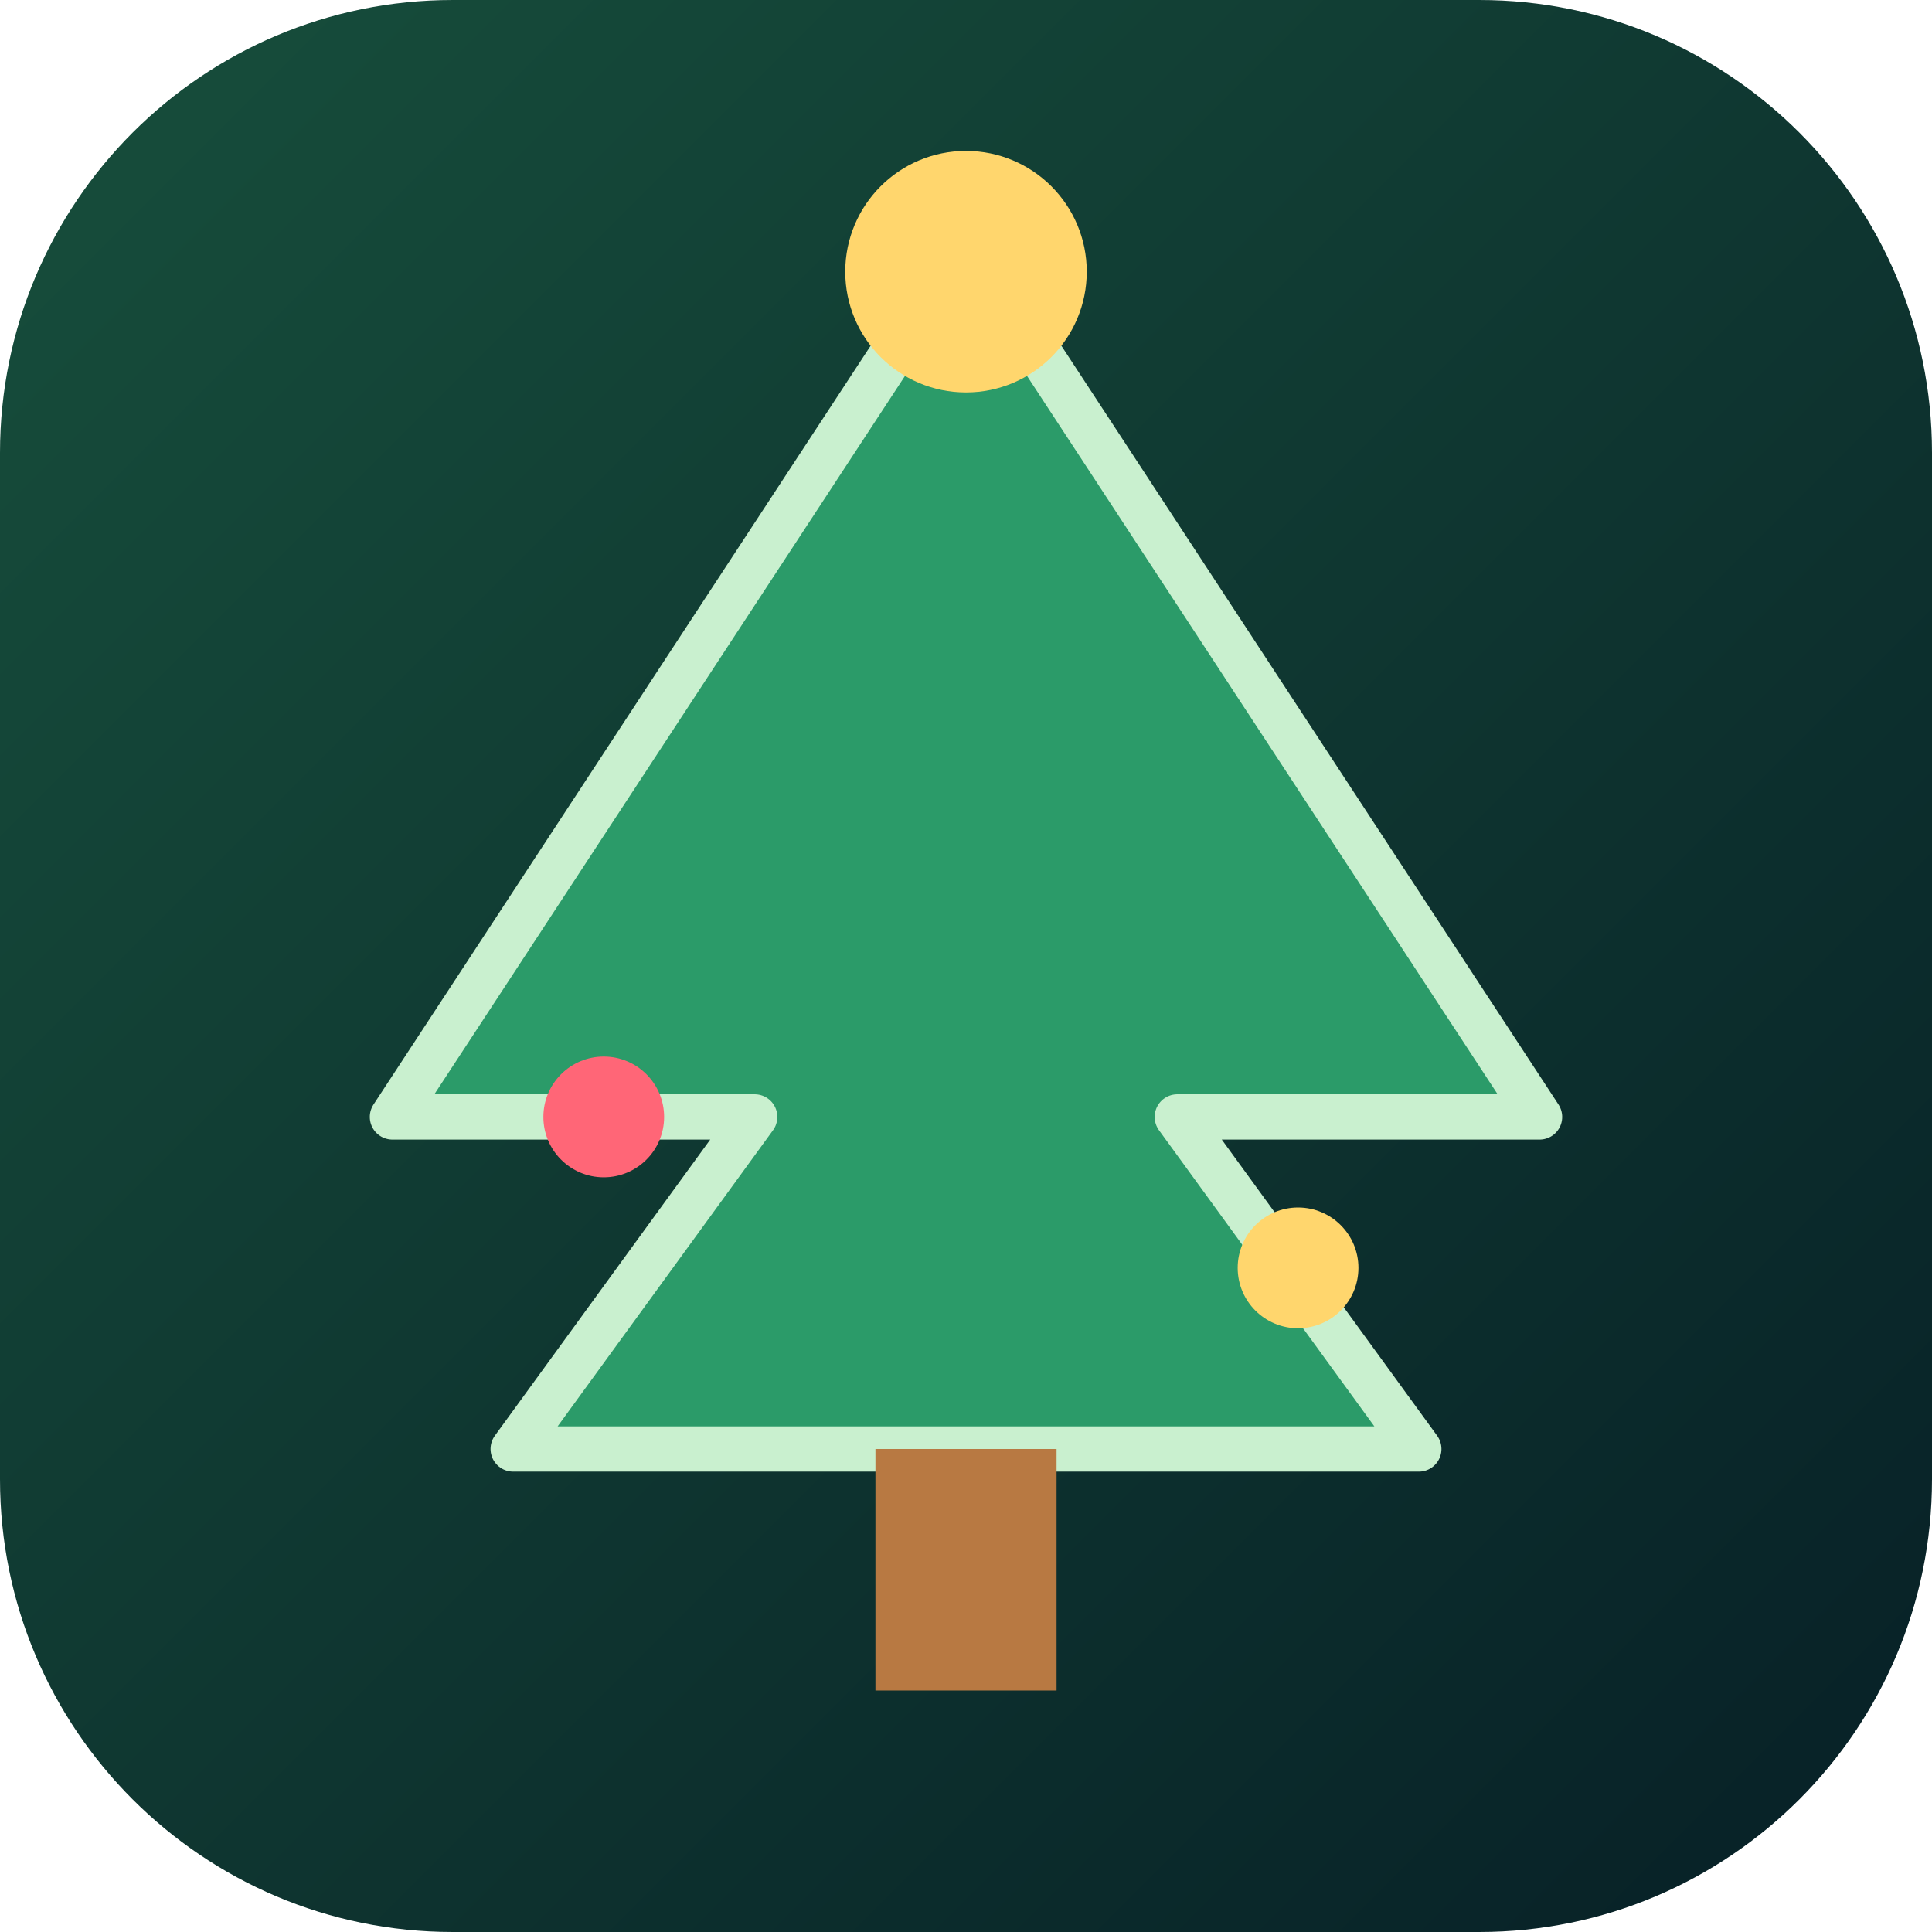
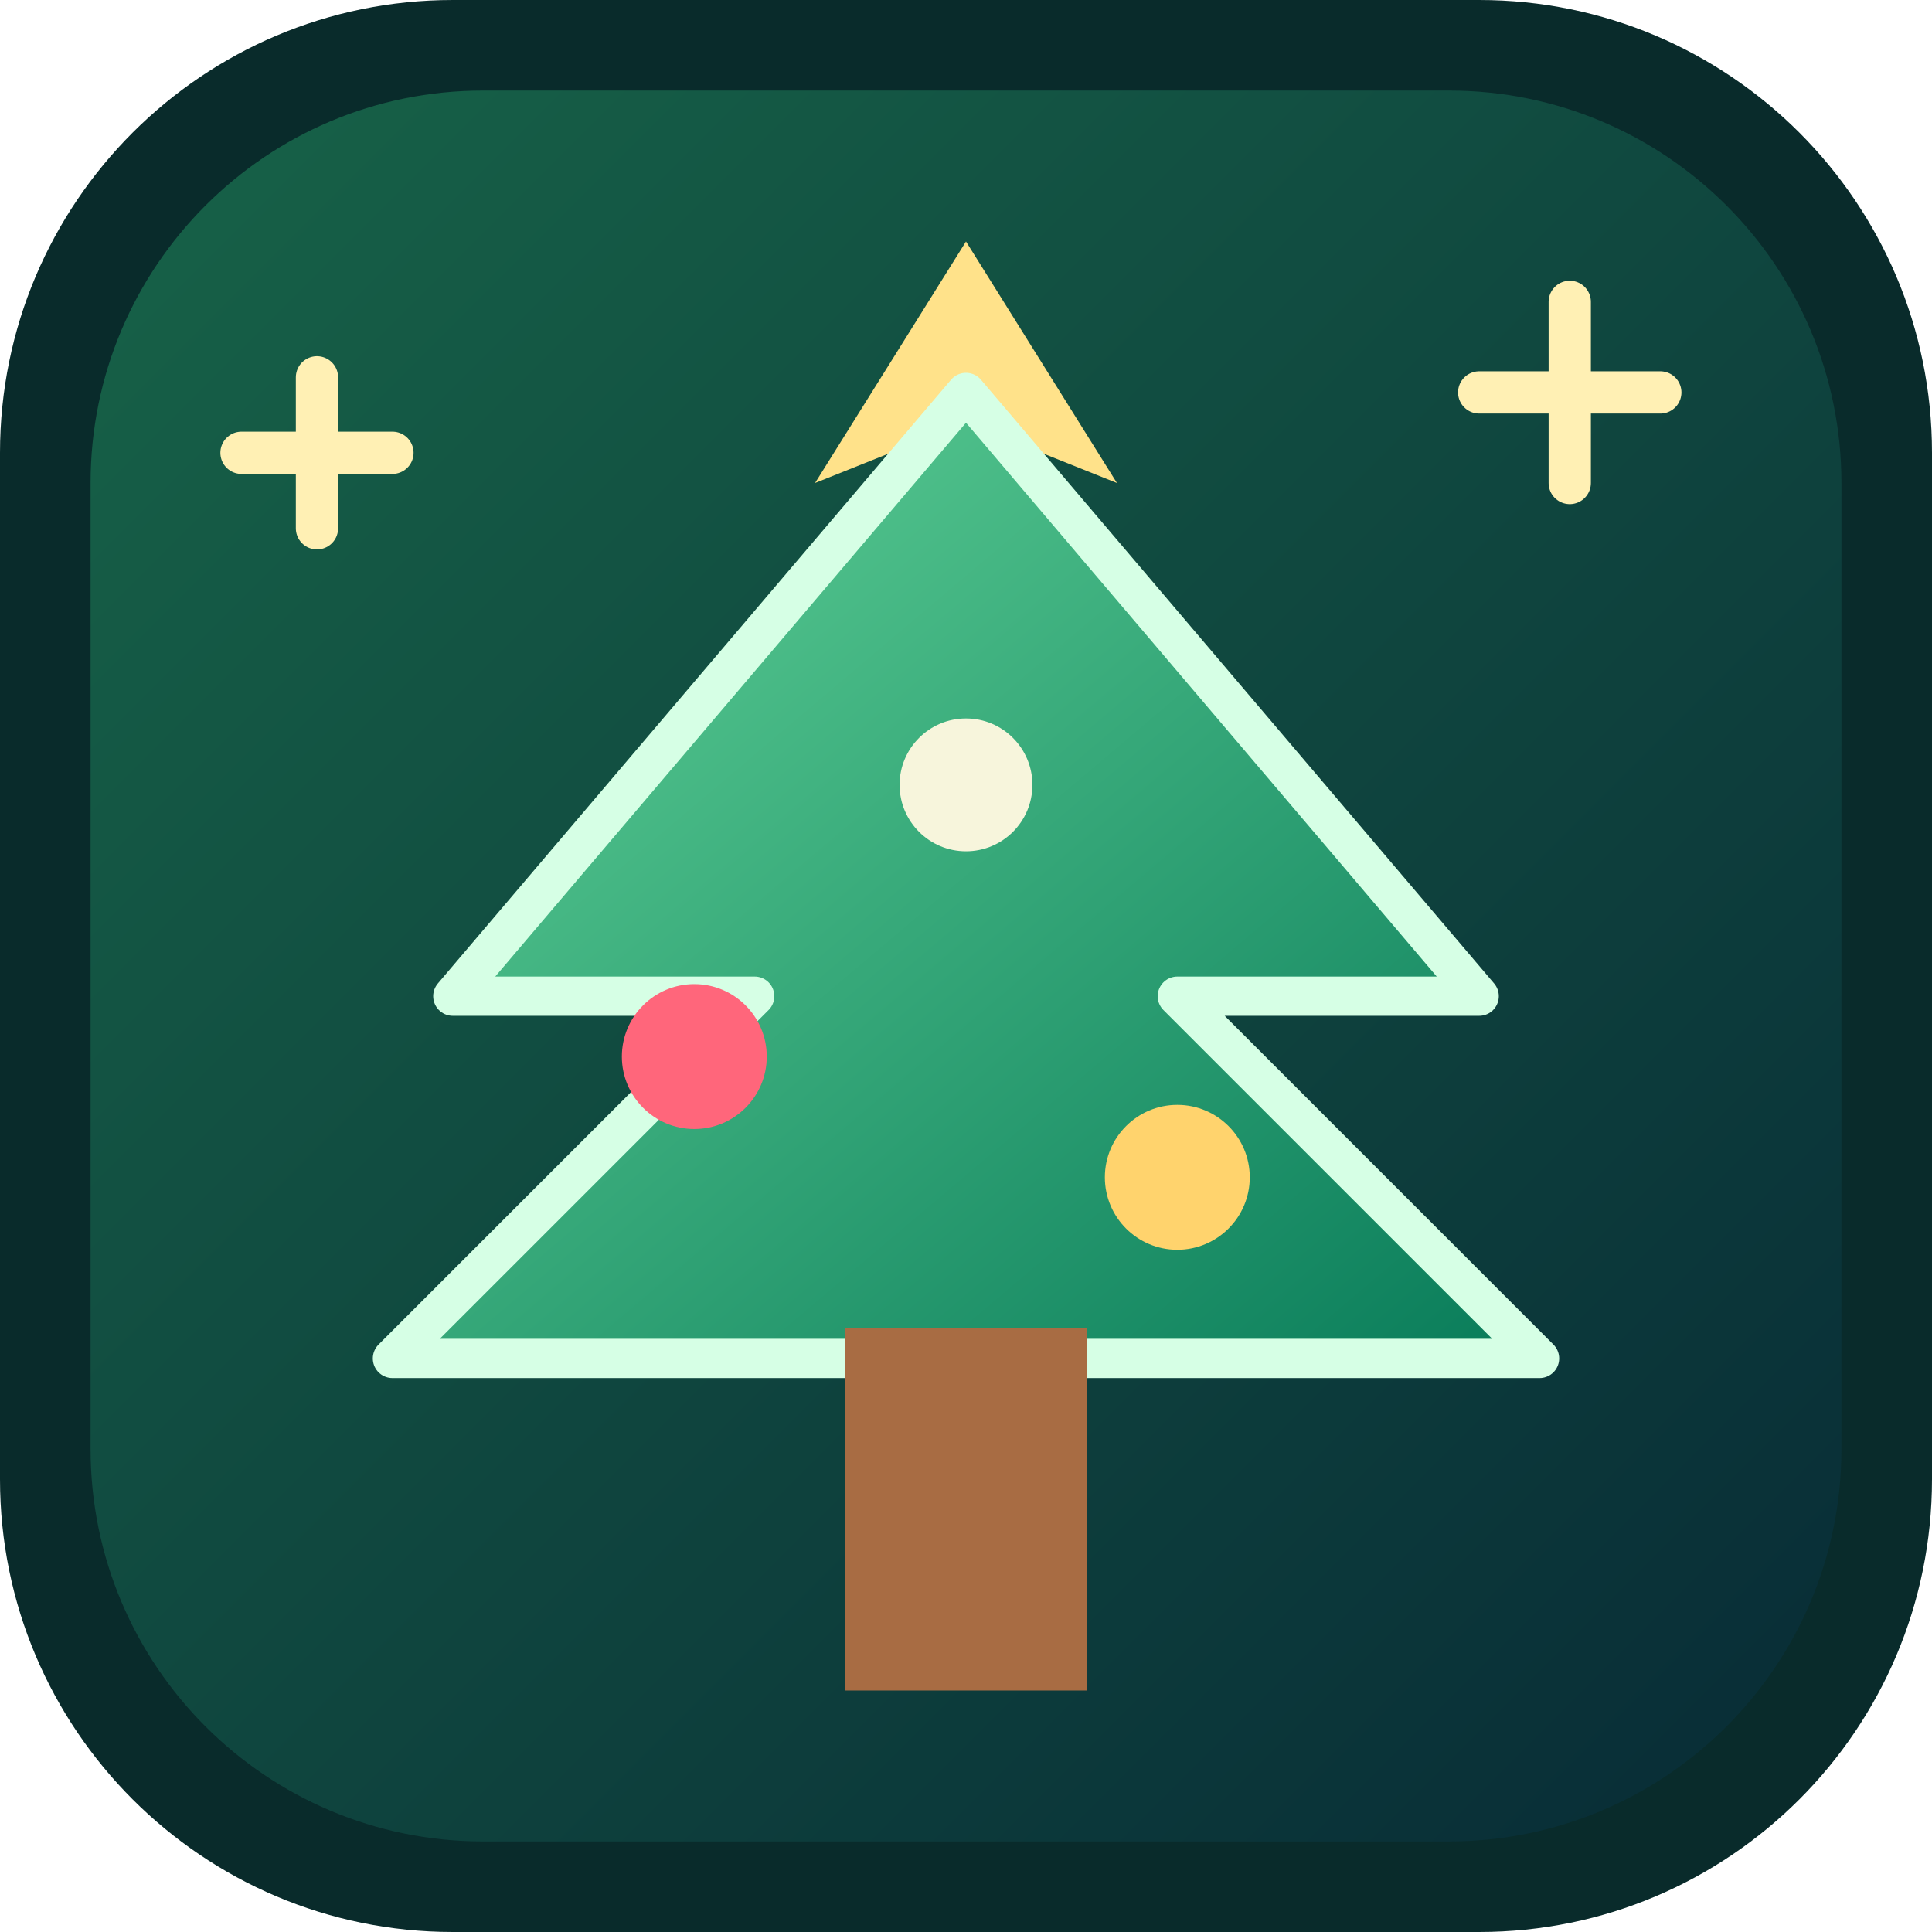
<svg xmlns="http://www.w3.org/2000/svg" viewBox="0 0 64 64">
  <defs>
-     <linearGradient id="g" x2="1" y2="1">
-       <stop stop-color="#174f3c" />
-       <stop offset="1" stop-color="#071f26" />
+     <linearGradient id="bg" x1="0" y1="0" x2="1" y2="1">
+       <stop stop-color="#176348" />
+       <stop offset="1" stop-color="#082b36" />
+     </linearGradient>
+     <linearGradient id="tree" x1="0" y1="0" x2="1" y2="1">
+       <stop stop-color="#65d69a" />
+       <stop offset="1" stop-color="#087b59" />
    </linearGradient>
  </defs>
-   <rect width="64" height="64" rx="15" fill="url(#g)" />
-   <path d="M32 8 13 37h12L17 48h30L39 37h12z" fill="#2b9b69" stroke="#c9f0cf" stroke-width="1.5" stroke-linejoin="round" />
-   <path d="M29 48h6v8h-6z" fill="#b87942" />
-   <circle cx="32" cy="9" r="4" fill="#ffd66d" />
-   <circle cx="20" cy="37" r="2" fill="#ff6677" />
-   <circle cx="43" cy="42" r="2" fill="#ffd66d" />
+   <rect width="64" height="64" rx="15" fill="#092b2b" />
+   <rect x="3" y="3" width="58" height="58" rx="13" fill="url(#bg)" />
+   <path d="M32 8 27 16l5-2 5 2z" fill="#ffe28a" />
+   <path d="m32 13-17 20h10L13 45h38L39 33h10z" fill="url(#tree)" stroke="#d6ffe5" stroke-width="1.3" stroke-linejoin="round" />
+   <path d="M28 44h8v12h-8z" fill="#a86c43" />
+   <circle cx="23" cy="35" r="2.4" fill="#ff667b" />
+   <circle cx="39" cy="39" r="2.4" fill="#ffd36d" />
+   <circle cx="32" cy="26" r="2.2" fill="#f7f5dc" />
+   <path d="M8 15h5m-2.5-2.5v5M49 13h6m-3-3v6" stroke="#fff0b4" stroke-width="1.4" stroke-linecap="round" />
</svg>
